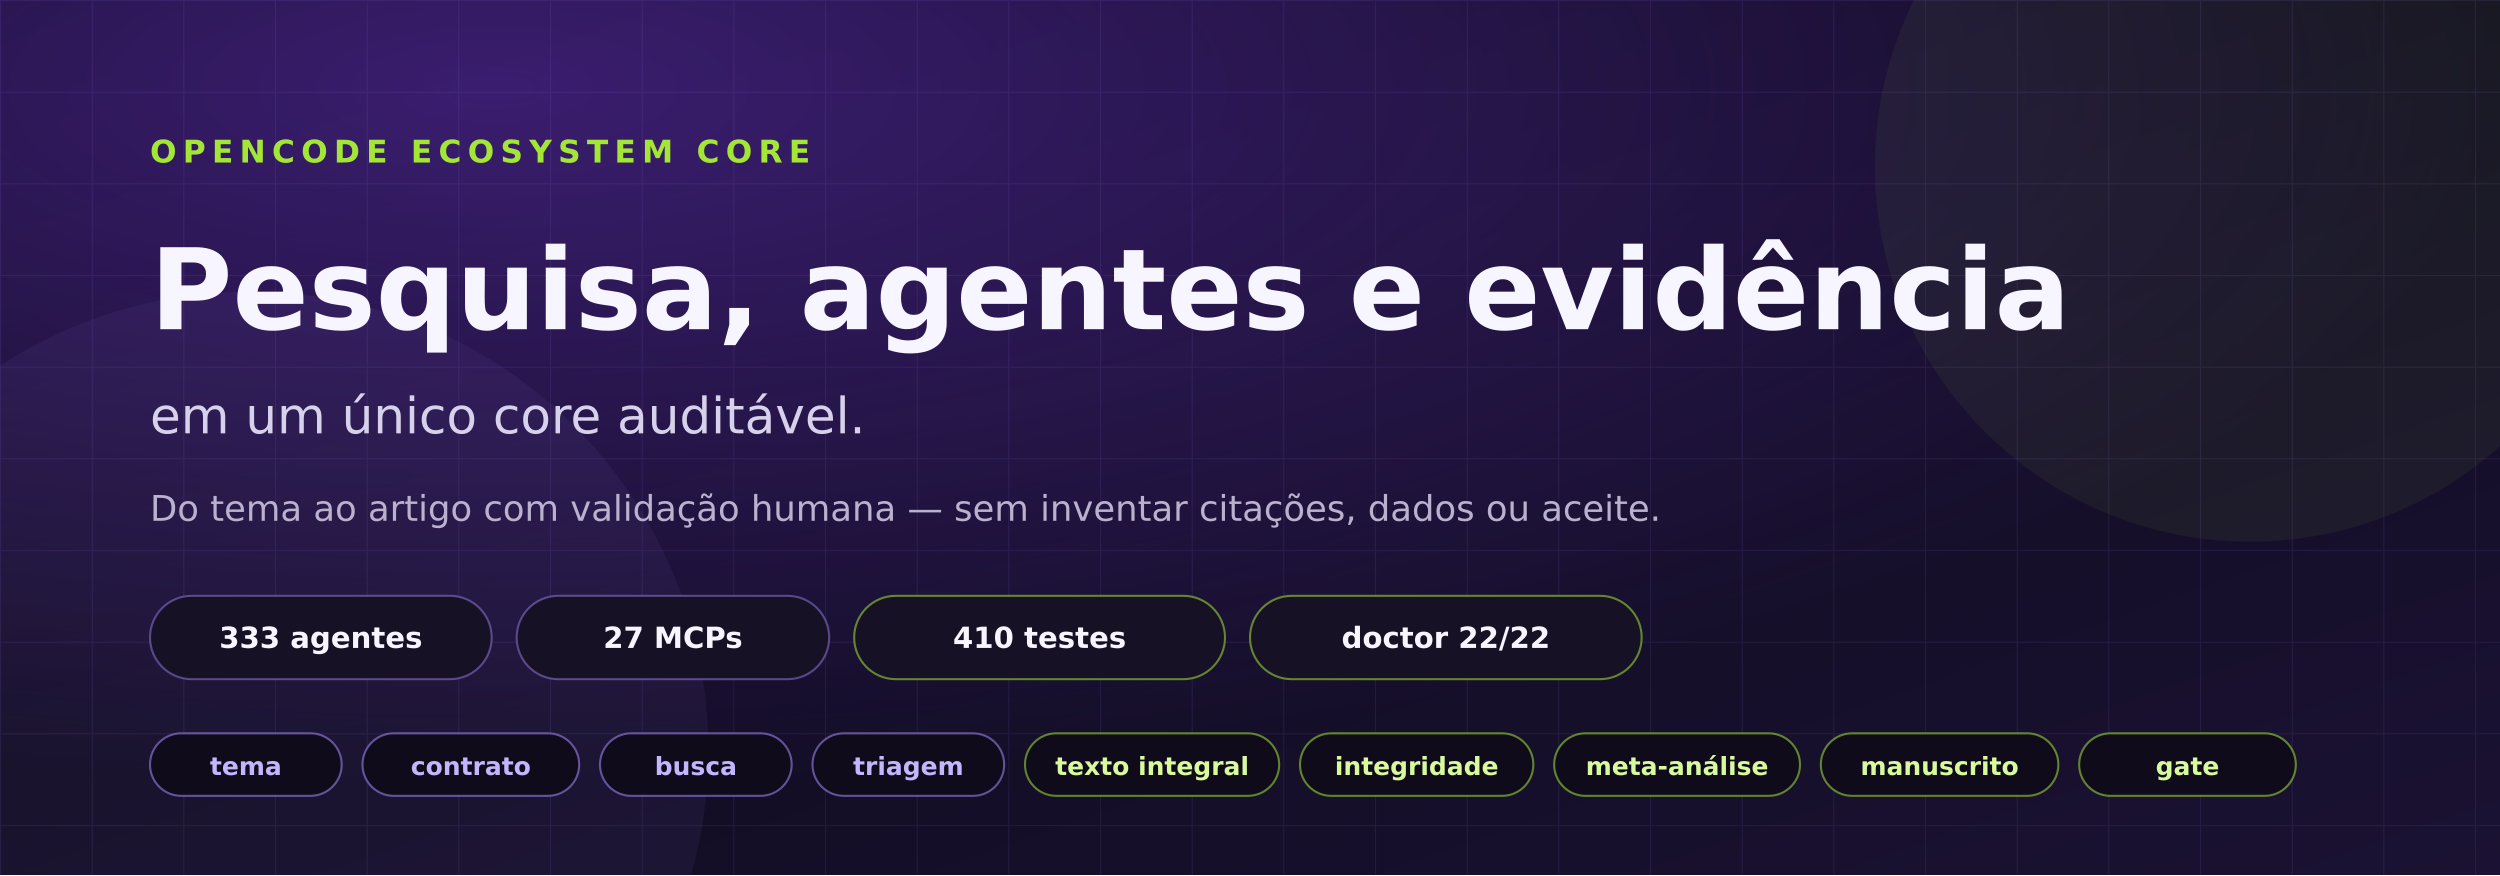
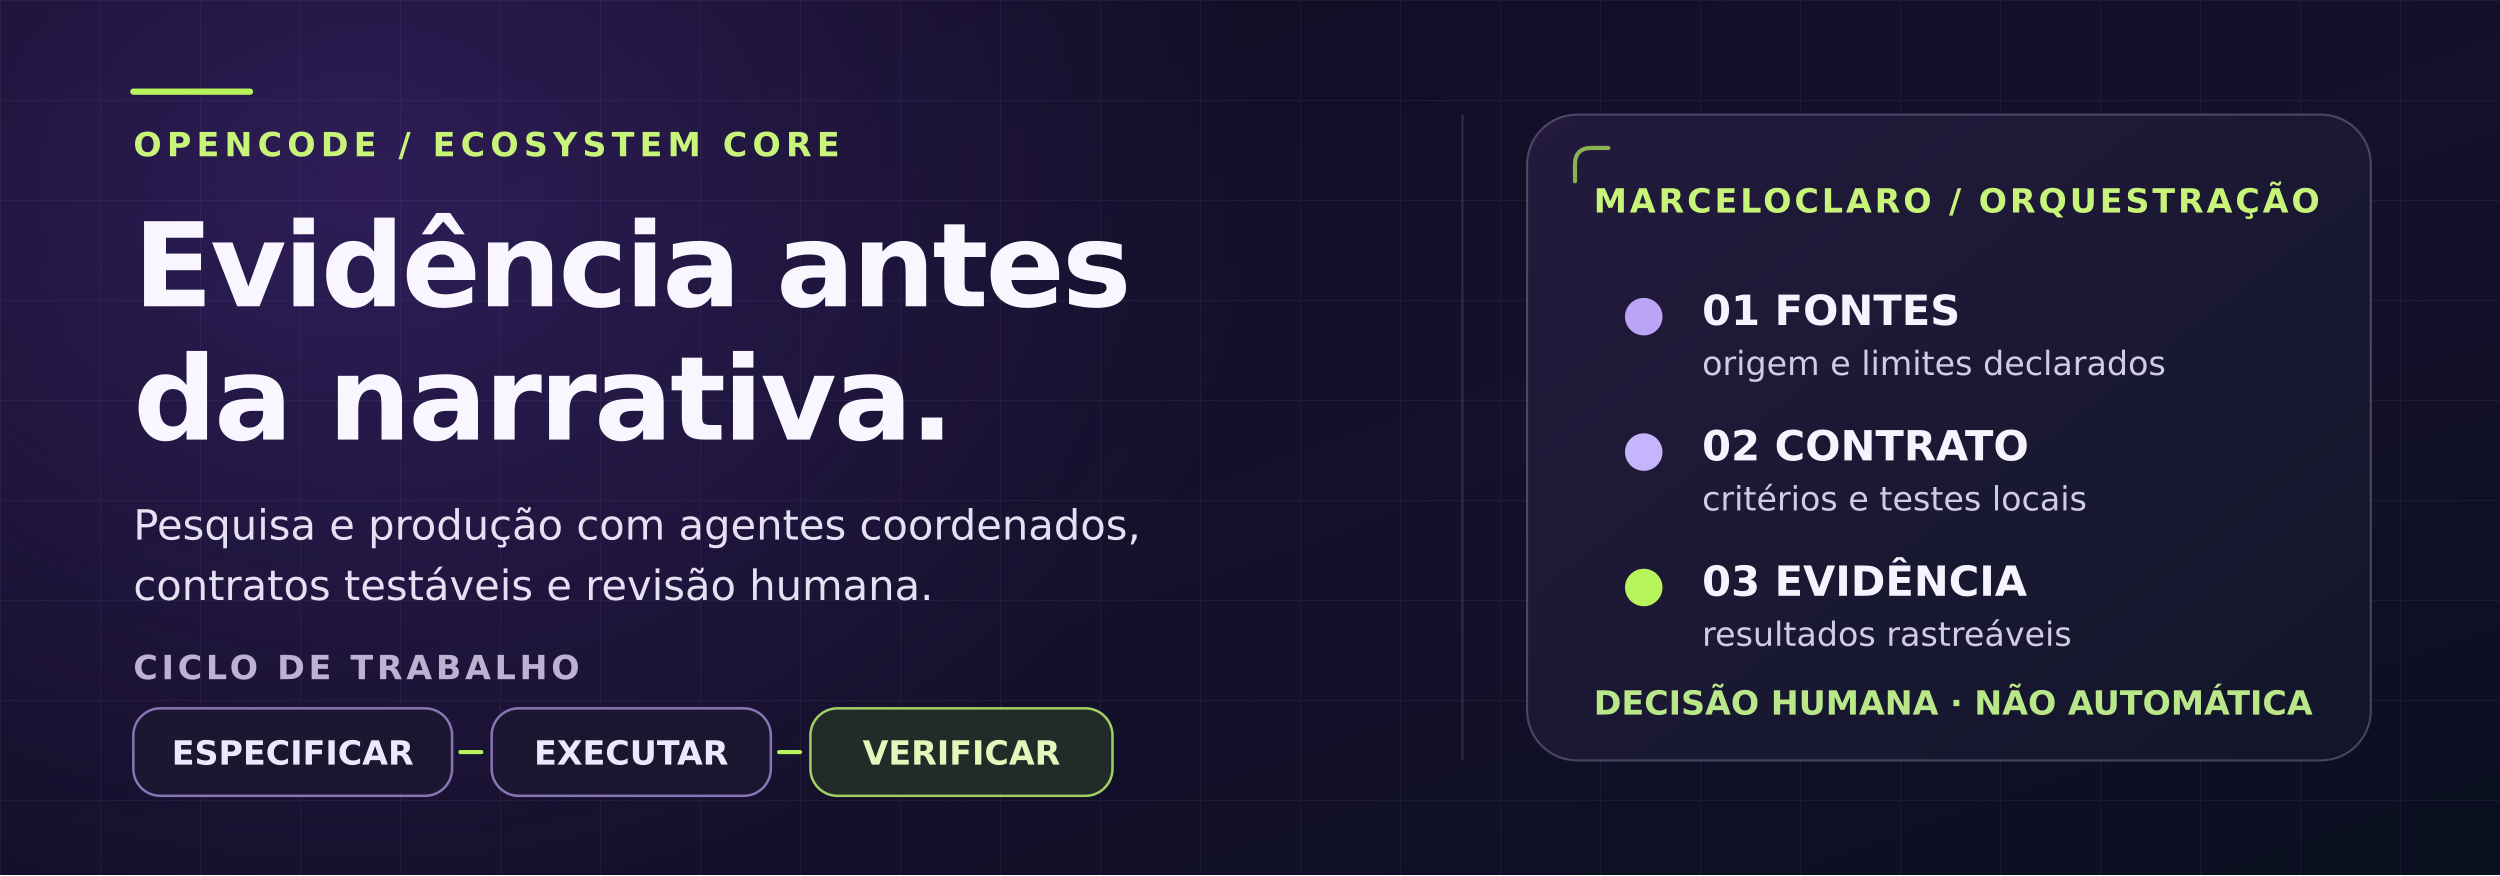
- <svg xmlns="http://www.w3.org/2000/svg" width="1200" height="420" viewBox="0 0 1200 420" role="img" aria-label="OpenCode Ecosystem Core">
+ <svg xmlns="http://www.w3.org/2000/svg" width="1200" height="420" viewBox="0 0 1200 420" role="img" aria-labelledby="hero-title hero-desc">
  <defs>
-     <linearGradient id="bg" x1="0" y1="0" x2="1" y2="1">
-       <stop offset="0" stop-color="#08070f" />
-       <stop offset="0.55" stop-color="#120d24" />
-       <stop offset="1" stop-color="#1b1233" />
+     <linearGradient id="background" x1="0" y1="0" x2="1" y2="1">
+       <stop offset="0" stop-color="#100C22" />
+       <stop offset="0.55" stop-color="#15102B" />
+       <stop offset="1" stop-color="#0A1020" />
    </linearGradient>
-     <linearGradient id="accent" x1="0" y1="0" x2="1" y2="0">
-       <stop offset="0" stop-color="#a78bfa" />
-       <stop offset="1" stop-color="#a3e635" />
+     <radialGradient id="violet-halo">
+       <stop offset="0" stop-color="#7546D7" stop-opacity="0.28" />
+       <stop offset="1" stop-color="#7546D7" stop-opacity="0" />
+     </radialGradient>
+     <linearGradient id="panel" x1="0" y1="0" x2="1" y2="1">
+       <stop offset="0" stop-color="#231A3D" />
+       <stop offset="1" stop-color="#121629" />
    </linearGradient>
-     <radialGradient id="glow" cx="0.2" cy="0.1" r="0.8">
-       <stop offset="0" stop-color="#7c3aed" stop-opacity="0.42" />
-       <stop offset="1" stop-color="#7c3aed" stop-opacity="0" />
-     </radialGradient>
-     <pattern id="grid" width="44" height="44" patternUnits="userSpaceOnUse">
-       <path d="M 44 0 L 0 0 0 44" fill="none" stroke="#a78bfa" stroke-opacity="0.10" stroke-width="1" />
+     <linearGradient id="spine" x1="0" y1="0" x2="0" y2="1">
+       <stop offset="0" stop-color="#C4A9FF" />
+       <stop offset="1" stop-color="#B7F45B" />
+     </linearGradient>
+     <pattern id="grid" width="48" height="48" patternUnits="userSpaceOnUse">
+       <path d="M 48 0 H 0 V 48" fill="none" stroke="#D9C5FF" stroke-opacity="0.065" />
    </pattern>
  </defs>
-   <rect width="1200" height="420" fill="url(#bg)" />
-   <rect width="1200" height="420" fill="url(#glow)" />
+   <rect width="1200" height="420" fill="url(#background)" />
  <rect width="1200" height="420" fill="url(#grid)" />
-   <circle cx="1080" cy="80" r="180" fill="#a3e635" opacity="0.055" />
-   <circle cx="120" cy="360" r="220" fill="#a78bfa" opacity="0.06" />
-   <text x="72" y="78" fill="#a3e635" font-family="DejaVu Sans, Arial, sans-serif" font-size="15" font-weight="700" letter-spacing="3">OPENCODE ECOSYSTEM CORE</text>
-   <text x="72" y="158" fill="#f7f5ff" font-family="DejaVu Sans, Arial, sans-serif" font-size="54" font-weight="800">Pesquisa, agentes e evidência</text>
-   <text x="72" y="208" fill="#d8d1eb" font-family="DejaVu Sans, Arial, sans-serif" font-size="24">em um único core auditável.</text>
-   <text x="72" y="250" fill="#b9b1ce" font-family="DejaVu Sans, Arial, sans-serif" font-size="17">Do tema ao artigo com validação humana — sem inventar citações, dados ou aceite.</text>
+   <ellipse cx="170" cy="90" rx="440" ry="350" fill="url(#violet-halo)" />
+   <path d="M 64 44 H 120" stroke="#B7F45B" stroke-width="3" stroke-linecap="round" />
  <g font-family="DejaVu Sans, Arial, sans-serif">
-     <rect x="72" y="286" width="164" height="40" rx="20" fill="#171126" stroke="#a78bfa" stroke-opacity="0.45" />
-     <text x="154" y="311" text-anchor="middle" fill="#f7f5ff" font-size="14" font-weight="700">333 agentes</text>
-     <rect x="248" y="286" width="150" height="40" rx="20" fill="#171126" stroke="#a78bfa" stroke-opacity="0.45" />
-     <text x="323" y="311" text-anchor="middle" fill="#f7f5ff" font-size="14" font-weight="700">27 MCPs</text>
-     <rect x="410" y="286" width="178" height="40" rx="20" fill="#171126" stroke="#a3e635" stroke-opacity="0.55" />
-     <text x="499" y="311" text-anchor="middle" fill="#f7f5ff" font-size="14" font-weight="700">410 testes</text>
-     <rect x="600" y="286" width="188" height="40" rx="20" fill="#171126" stroke="#a3e635" stroke-opacity="0.55" />
-     <text x="694" y="311" text-anchor="middle" fill="#f7f5ff" font-size="14" font-weight="700">doctor 22/22</text>
+     <text x="64" y="75" fill="#C8F47A" font-size="16" font-weight="700" letter-spacing="2.5">OPENCODE  /  ECOSYSTEM CORE</text>
+     <text x="64" y="147" fill="#F8F7FF" font-size="56" font-weight="800" letter-spacing="-1.3">Evidência antes</text>
+     <text x="64" y="211" fill="#F8F7FF" font-size="56" font-weight="800" letter-spacing="-1.3">da narrativa.</text>
+     <text x="64" y="259" fill="#E6E0F4" font-size="20">Pesquisa e produção com agentes coordenados,</text>
+     <text x="64" y="288" fill="#E6E0F4" font-size="20">contratos testáveis e revisão humana.</text>
+     <text x="64" y="326" fill="#BDB2D2" font-size="16" font-weight="700" letter-spacing="1.8">CICLO DE TRABALHO</text>
+     <g fill="#1C1731" stroke="#8875B3" stroke-width="1.2">
+       <rect x="64" y="340" width="153" height="42" rx="13" />
+       <rect x="236" y="340" width="134" height="42" rx="13" />
+     </g>
+     <rect x="389" y="340" width="145" height="42" rx="13" fill="#222B27" stroke="#A1CF64" stroke-width="1.2" />
+     <path d="M 221 361 h 10 m 143 0 h 10" fill="none" stroke="#B7F45B" stroke-width="2" stroke-linecap="round" />
+     <text x="140.5" y="367" text-anchor="middle" fill="#EEE8FF" font-size="16" font-weight="700">ESPECIFICAR</text>
+     <text x="303" y="367" text-anchor="middle" fill="#EEE8FF" font-size="16" font-weight="700">EXECUTAR</text>
+     <text x="461.5" y="367" text-anchor="middle" fill="#E3F8BC" font-size="16" font-weight="700">VERIFICAR</text>
  </g>
-   <g font-family="DejaVu Sans, Arial, sans-serif" font-size="12" font-weight="700">
-     <rect x="72" y="352" width="92" height="30" rx="15" fill="#0f0b1a" stroke="#a78bfa" stroke-opacity="0.55" />
-     <text x="118" y="372" text-anchor="middle" fill="#c4b5fd">tema</text>
-     <rect x="174" y="352" width="104" height="30" rx="15" fill="#0f0b1a" stroke="#a78bfa" stroke-opacity="0.55" />
-     <text x="226" y="372" text-anchor="middle" fill="#c4b5fd">contrato</text>
-     <rect x="288" y="352" width="92" height="30" rx="15" fill="#0f0b1a" stroke="#a78bfa" stroke-opacity="0.55" />
-     <text x="334" y="372" text-anchor="middle" fill="#c4b5fd">busca</text>
-     <rect x="390" y="352" width="92" height="30" rx="15" fill="#0f0b1a" stroke="#a78bfa" stroke-opacity="0.55" />
-     <text x="436" y="372" text-anchor="middle" fill="#c4b5fd">triagem</text>
-     <rect x="492" y="352" width="122" height="30" rx="15" fill="#0f0b1a" stroke="#a3e635" stroke-opacity="0.55" />
-     <text x="553" y="372" text-anchor="middle" fill="#d9f99d">texto integral</text>
-     <rect x="624" y="352" width="112" height="30" rx="15" fill="#0f0b1a" stroke="#a3e635" stroke-opacity="0.55" />
-     <text x="680" y="372" text-anchor="middle" fill="#d9f99d">integridade</text>
-     <rect x="746" y="352" width="118" height="30" rx="15" fill="#0f0b1a" stroke="#a3e635" stroke-opacity="0.55" />
-     <text x="805" y="372" text-anchor="middle" fill="#d9f99d">meta-análise</text>
-     <rect x="874" y="352" width="114" height="30" rx="15" fill="#0f0b1a" stroke="#a3e635" stroke-opacity="0.55" />
-     <text x="931" y="372" text-anchor="middle" fill="#d9f99d">manuscrito</text>
-     <rect x="998" y="352" width="104" height="30" rx="15" fill="#0f0b1a" stroke="#a3e635" stroke-opacity="0.55" />
-     <text x="1050" y="372" text-anchor="middle" fill="#d9f99d">gate</text>
+   <path d="M 702 55 V 365" stroke="#9F8EBF" stroke-opacity="0.22" />
+   <rect x="733" y="55" width="405" height="310" rx="24" fill="url(#panel)" stroke="#A495C2" stroke-opacity="0.38" />
+   <path d="M 756 87 v -8 q 0 -8 8 -8 h 8" fill="none" stroke="#B7F45B" stroke-opacity="0.7" stroke-width="2" stroke-linecap="round" />
+   <path d="M 789 146 V 290" stroke="url(#spine)" stroke-width="2.5" stroke-linecap="round" />
+   <circle cx="789" cy="152" r="9" fill="#BBA4F5" />
+   <circle cx="789" cy="217" r="9" fill="#C4B5FD" />
+   <circle cx="789" cy="282" r="9" fill="#B7F45B" />
+   <g font-family="DejaVu Sans, Arial, sans-serif">
+     <text x="765" y="102" fill="#C8F47A" font-size="16" font-weight="700" letter-spacing="1.4">MARCELOCLARO / ORQUESTRAÇÃO</text>
+     <text x="817" y="156" fill="#F6F3FF" font-size="20" font-weight="700">01  FONTES</text>
+     <text x="817" y="180" fill="#D3CBE5" font-size="16">origem e limites declarados</text>
+     <text x="817" y="221" fill="#F6F3FF" font-size="20" font-weight="700">02  CONTRATO</text>
+     <text x="817" y="245" fill="#D3CBE5" font-size="16">critérios e testes locais</text>
+     <text x="817" y="286" fill="#F6F3FF" font-size="20" font-weight="700">03  EVIDÊNCIA</text>
+     <text x="817" y="310" fill="#D3CBE5" font-size="16">resultados rastreáveis</text>
+     <text x="765" y="343" fill="#B9E78A" font-size="16" font-weight="700">DECISÃO HUMANA · NÃO AUTOMÁTICA</text>
  </g>
</svg>
